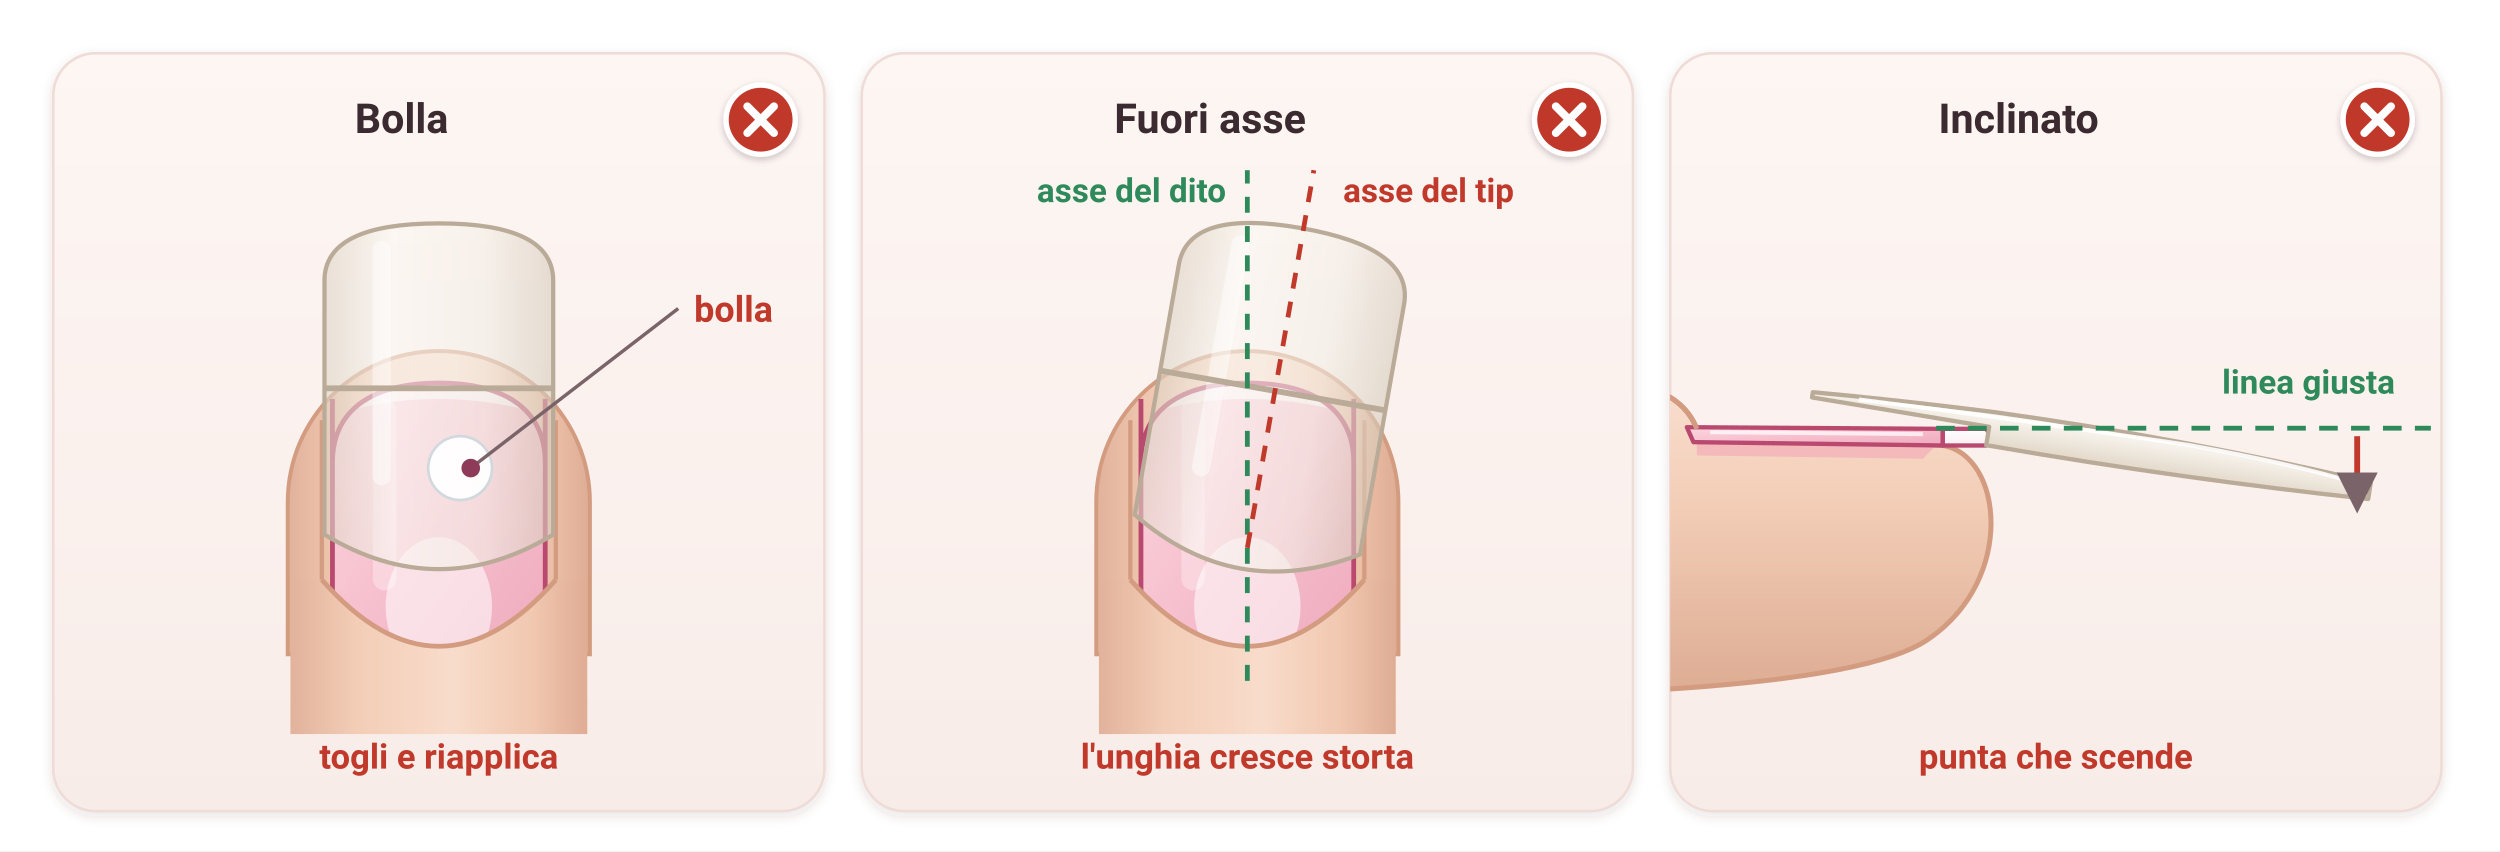
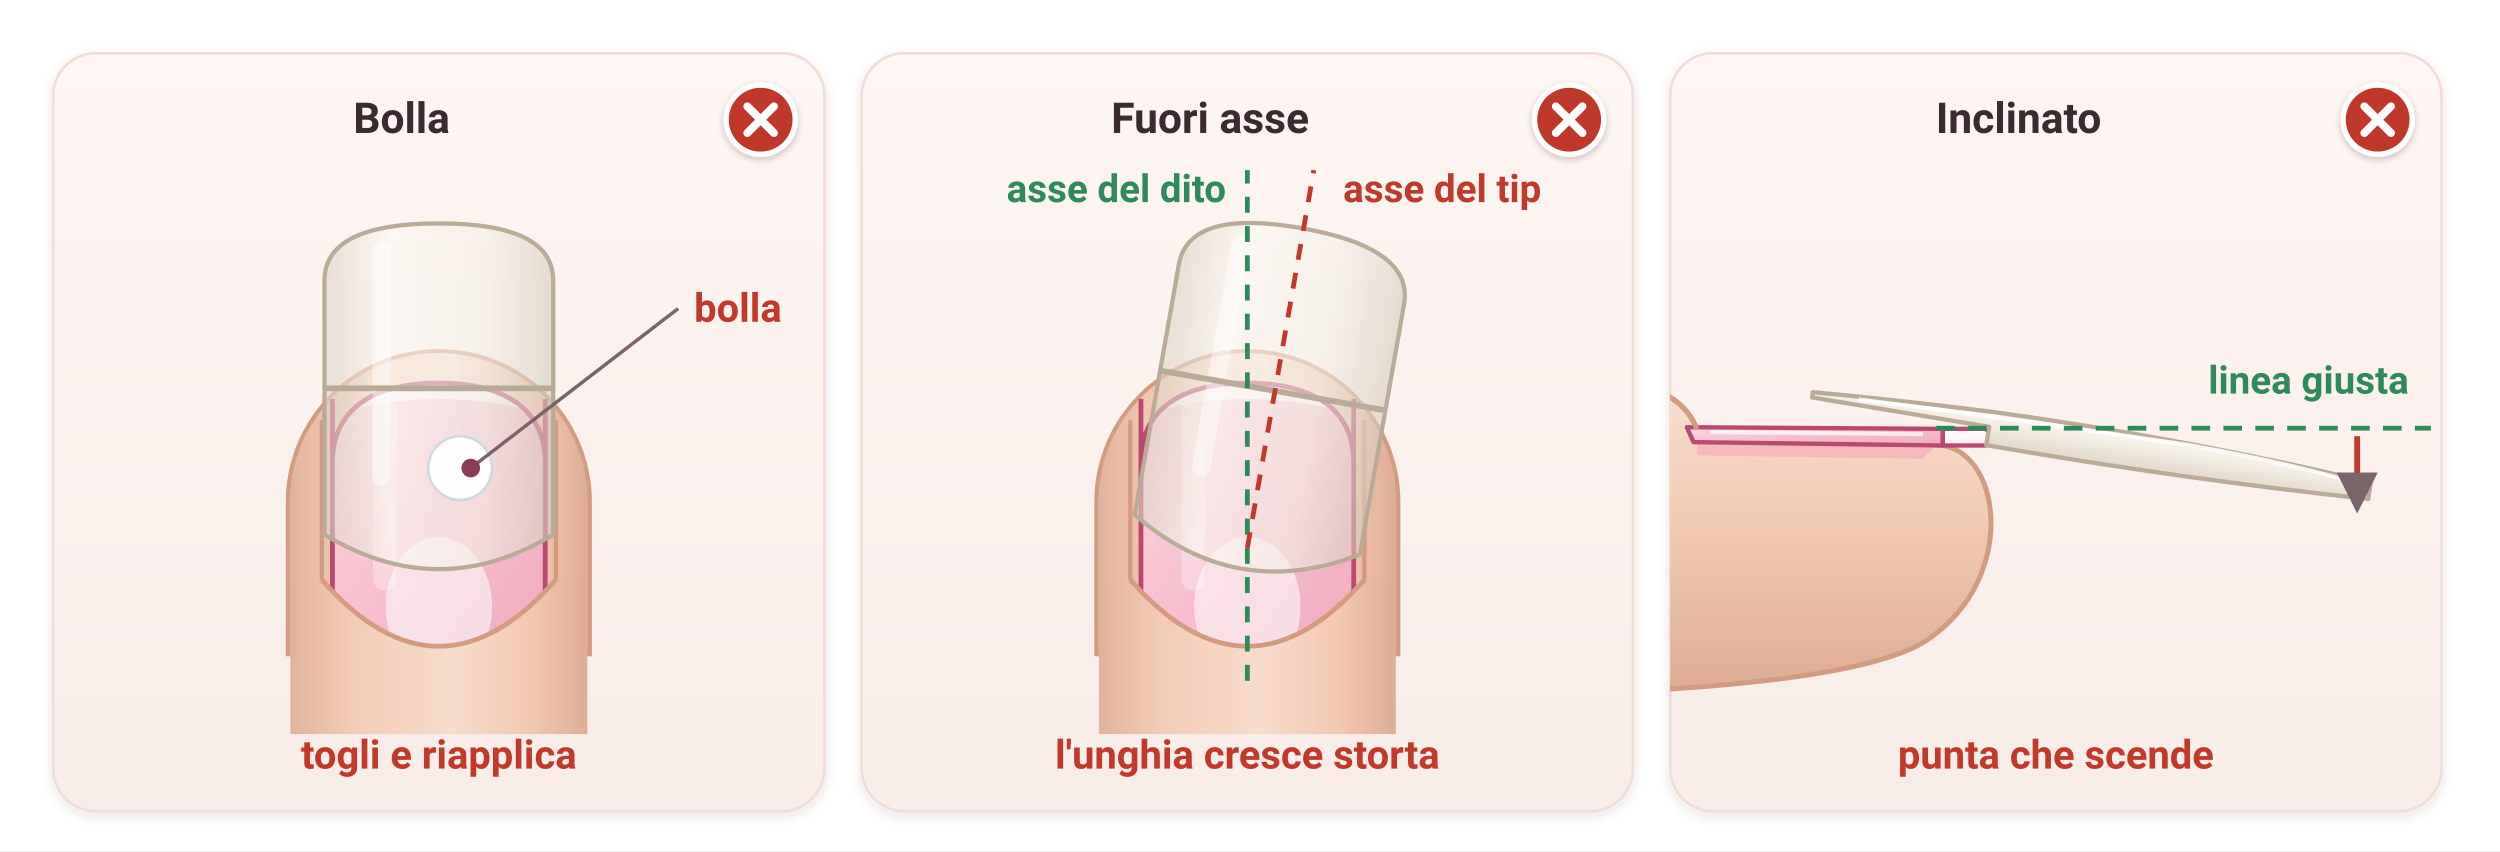
<svg xmlns="http://www.w3.org/2000/svg" viewBox="0 0 940 320" width="940" height="320" font-family="system-ui, -apple-system, 'Segoe UI', Roboto, Arial, sans-serif" role="img">
  <rect width="100%" height="100%" fill="#ffffff" />
  <defs>
    <linearGradient id="nxSkin" x1="0" y1="0" x2="1" y2="0">
      <stop offset="0" stop-color="#e2b29b" />
      <stop offset=".22" stop-color="#f3cdb6" />
      <stop offset=".55" stop-color="#f8dccb" />
      <stop offset=".82" stop-color="#f1c7af" />
      <stop offset="1" stop-color="#dfac94" />
    </linearGradient>
    <linearGradient id="nxNail" x1="0" y1="0" x2="1" y2="1">
      <stop offset="0" stop-color="#fbd6e0" />
      <stop offset=".45" stop-color="#f7c1cf" />
      <stop offset="1" stop-color="#eeaabd" />
    </linearGradient>
    <linearGradient id="nxFree" x1="0" y1="0" x2="0" y2="1">
      <stop offset="0" stop-color="#ffffff" />
      <stop offset="1" stop-color="#fbeef2" />
    </linearGradient>
    <linearGradient id="nxPanel" x1="0" y1="0" x2="0" y2="1">
      <stop offset="0" stop-color="#fdf6f3" />
      <stop offset="1" stop-color="#f8ece8" />
    </linearGradient>
    <filter id="nxSh" x="-5%" y="-5%" width="110%" height="115%">
      <feDropShadow dx="0" dy="1.5" stdDeviation="2.2" flood-color="#5a2a3a" flood-opacity=".13" />
    </filter>
    <filter id="nxShS" x="-20%" y="-20%" width="140%" height="150%">
      <feDropShadow dx="0" dy="1" stdDeviation="1.2" flood-color="#3b2a30" flood-opacity=".25" />
    </filter>
  </defs>
  <defs>
    <linearGradient id="bSkinV" x1="0" y1="0" x2="0" y2="1">
      <stop offset="0" stop-color="#f9e0d1" />
      <stop offset=".4" stop-color="#f3cdb6" />
      <stop offset="1" stop-color="#dcab92" />
    </linearGradient>
    <linearGradient id="bTipG" x1="0" y1="0" x2="1" y2="0">
      <stop offset="0" stop-color="#ddd3c4" />
      <stop offset=".3" stop-color="#fbf8f3" />
      <stop offset=".7" stop-color="#f3eee6" />
      <stop offset="1" stop-color="#d6cbbb" />
    </linearGradient>
    <linearGradient id="bTipV" x1="0" y1="0" x2="0" y2="1">
      <stop offset="0" stop-color="#fbf8f3" />
      <stop offset="1" stop-color="#e2d8c9" />
    </linearGradient>
  </defs>
  <defs>
    <marker id="ar" viewBox="0 0 10 10" refX="8" refY="5" markerWidth="7" markerHeight="7" orient="auto-start-reverse">
      <path d="M0,0 L10,5 L0,10 z" fill="#8e3b5a" />
    </marker>
    <marker id="arw" viewBox="0 0 10 10" refX="8" refY="5" markerWidth="7" markerHeight="7" orient="auto-start-reverse">
      <path d="M0,0 L10,5 L0,10 z" fill="#7a6369" />
    </marker>
  </defs>
  <defs>
    <pattern id="hatchB" width="7" height="7" patternUnits="userSpaceOnUse" patternTransform="rotate(45)">
      <line x1="0" y1="0" x2="0" y2="7" stroke="#c2577a" stroke-width="2.2" opacity="0.55" />
    </pattern>
  </defs>
  <defs>
    <clipPath id="k62">
      <rect x="20" y="20" width="290" height="285" rx="16" />
    </clipPath>
  </defs>
  <rect x="20" y="20" width="290" height="285" rx="16" fill="url(#nxPanel)" stroke="#efdcd6" stroke-width="1" filter="url(#nxSh)" />
  <g clip-path="url(#k62)">
    <path d="M108.2,246.0 L108.2,188.8 A56.8,56.8 0 0 1 221.8,188.8 L221.8,246.0 Z" fill="url(#nxSkin)" stroke="#d39c80" stroke-width="1.5" />
    <defs>
      <clipPath id="c61">
        <path d="M125.0,252.0 L205.0,252.0 L205.0,150.0 L205.0,174.0 C205.0,152.0 187.0,144.0 165.0,144.0 C143.0,144.0 125.0,152.0 125.0,174.0 L125.0,150.0 Z" />
      </clipPath>
    </defs>
    <path d="M125.0,252.0 L205.0,252.0 L205.0,150.0 L205.0,174.0 C205.0,152.0 187.0,144.0 165.0,144.0 C143.0,144.0 125.0,152.0 125.0,174.0 L125.0,150.0 Z" fill="url(#nxNail)" />
    <ellipse cx="165.0" cy="228.0" rx="20.0" ry="26.0" fill="#fff" opacity=".55" clip-path="url(#c61)" />
    <path d="M119.0,158.0 Q165.0,142.0 211.0,158.0 L211.0,84.0 L119.0,84.0 Z" fill="url(#nxFree)" clip-path="url(#c61)" />
    <rect x="140.2" y="150.0" width="8.8" height="72.0" rx="4.4" fill="#fff" opacity=".32" clip-path="url(#c61)" />
    <path d="M125.0,252.0 L205.0,252.0 L205.0,150.0 L205.0,174.0 C205.0,152.0 187.0,144.0 165.0,144.0 C143.0,144.0 125.0,152.0 125.0,174.0 L125.0,150.0 Z" fill="none" stroke="#b9496f" stroke-width="1.8" />
    <path d="M109.2,218.0 L121.0,218.0 Q165.0,268.0 209.0,218.0 L220.8,218.0 L220.8,276.0 L109.2,276.0 Z" fill="url(#nxSkin)" />
    <path d="M121.0,218.0 Q165.0,268.0 209.0,218.0" fill="none" stroke="#d39c80" stroke-width="1.8" />
    <path d="M121.0,218.0 L121.0,158.0" stroke="#d39c80" stroke-width="1.6" />
    <path d="M209.0,218.0 L209.0,158.0" stroke="#d39c80" stroke-width="1.6" />
    <path d="M122.0,201.0 L122.0,105.5 Q122.0,84.0 165.0,84.0 Q208.0,84.0 208.0,105.5 L208.0,201.0 Q165.0,227.0 122.0,201.0 Z" fill="url(#bTipG)" fill-opacity="0.60" stroke="#b9ab98" stroke-width="1.6" />
    <path d="M143.5,94.0 L143.5,179.0" stroke="#fff" stroke-width="6.9" stroke-linecap="round" opacity="0.45" />
    <line x1="122.0" y1="146.0" x2="208.0" y2="146.0" stroke="#b9ab98" stroke-width="2.2" />
    <circle cx="173.0" cy="176.0" r="12" fill="#fff" opacity=".95" stroke="#cfd8de" />
    <line x1="177.0" y1="176.0" x2="255.0" y2="116.0" stroke="#7a6369" stroke-width="1.3" />
    <circle cx="177.0" cy="176.0" r="3.5" fill="#8e3b5a" />
-     <text x="261.0" y="121.0" font-size="13.5" text-anchor="start" font-weight="600" fill="#c0392b">bolla</text>
+     <text x="261.0" y="121.0" font-size="15" text-anchor="start" font-weight="600" fill="#c0392b">bolla</text>
  </g>
-   <text x="151.0" y="50.0" font-size="15.5" text-anchor="middle" font-weight="700" fill="#3b2a30">Bolla</text>
+   <text x="151.0" y="50.0" font-size="16.0" text-anchor="middle" font-weight="700" fill="#3b2a30">Bolla</text>
  <circle cx="286.0" cy="45.0" r="13" fill="#c0392b" stroke="#fff" stroke-width="2" filter="url(#nxShS)" />
  <path d="M281.0,40.0 l10,10 M291.0,40.0 l-10,10" stroke="#fff" stroke-width="3" stroke-linecap="round" />
-   <text x="165.0" y="289.0" font-size="13" text-anchor="middle" font-weight="700" fill="#c0392b">togli e riapplica</text>
+   <text x="165.0" y="289.0" font-size="15" text-anchor="middle" font-weight="700" fill="#c0392b">togli e riapplica</text>
  <defs>
    <clipPath id="k64">
      <rect x="324" y="20" width="290" height="285" rx="16" />
    </clipPath>
  </defs>
  <rect x="324" y="20" width="290" height="285" rx="16" fill="url(#nxPanel)" stroke="#efdcd6" stroke-width="1" filter="url(#nxSh)" />
  <g clip-path="url(#k64)">
    <path d="M412.2,246.0 L412.2,188.8 A56.8,56.8 0 0 1 525.8,188.8 L525.8,246.0 Z" fill="url(#nxSkin)" stroke="#d39c80" stroke-width="1.5" />
    <defs>
      <clipPath id="c63">
        <path d="M429.0,252.0 L509.0,252.0 L509.0,150.0 L509.0,174.0 C509.0,152.0 491.0,144.0 469.0,144.0 C447.0,144.0 429.0,152.0 429.0,174.0 L429.0,150.0 Z" />
      </clipPath>
    </defs>
    <path d="M429.0,252.0 L509.0,252.0 L509.0,150.0 L509.0,174.0 C509.0,152.0 491.0,144.0 469.0,144.0 C447.0,144.0 429.0,152.0 429.0,174.0 L429.0,150.0 Z" fill="url(#nxNail)" />
    <ellipse cx="469.0" cy="228.0" rx="20.0" ry="26.0" fill="#fff" opacity=".55" clip-path="url(#c63)" />
    <path d="M423.0,158.0 Q469.0,142.0 515.0,158.0 L515.0,84.0 L423.0,84.0 Z" fill="url(#nxFree)" clip-path="url(#c63)" />
    <rect x="444.2" y="150.0" width="8.8" height="72.0" rx="4.4" fill="#fff" opacity=".32" clip-path="url(#c63)" />
    <path d="M429.0,252.0 L509.0,252.0 L509.0,150.0 L509.0,174.0 C509.0,152.0 491.0,144.0 469.0,144.0 C447.0,144.0 429.0,152.0 429.0,174.0 L429.0,150.0 Z" fill="none" stroke="#b9496f" stroke-width="1.8" />
    <path d="M413.2,218.0 L425.0,218.0 Q469.0,268.0 513.0,218.0 L524.8,218.0 L524.8,276.0 L413.2,276.0 Z" fill="url(#nxSkin)" />
    <path d="M425.0,218.0 Q469.0,268.0 513.0,218.0" fill="none" stroke="#d39c80" stroke-width="1.8" />
    <path d="M425.0,218.0 L425.0,158.0" stroke="#d39c80" stroke-width="1.6" />
    <path d="M513.0,218.0 L513.0,158.0" stroke="#d39c80" stroke-width="1.6" />
    <g transform="rotate(10.0 469.0 201.0)">
      <path d="M426.0,201.0 L426.0,105.5 Q426.0,84.0 469.0,84.0 Q512.0,84.0 512.0,105.5 L512.0,201.0 Q469.0,227.0 426.0,201.0 Z" fill="url(#bTipG)" fill-opacity="0.60" stroke="#b9ab98" stroke-width="1.6" />
      <path d="M447.5,94.0 L447.5,179.0" stroke="#fff" stroke-width="6.9" stroke-linecap="round" opacity="0.45" />
      <line x1="426.0" y1="146.0" x2="512.0" y2="146.0" stroke="#b9ab98" stroke-width="2.2" />
    </g>
    <line x1="469.0" y1="256.0" x2="469.0" y2="64.0" stroke="#2f8a5b" stroke-width="1.8" stroke-dasharray="6 5" />
    <line x1="469.0" y1="206.0" x2="494.0" y2="64.0" stroke="#c0392b" stroke-width="1.8" stroke-dasharray="6 5" />
-     <text x="461.0" y="76.0" font-size="12.5" text-anchor="end" font-weight="700" fill="#2f8a5b">asse del dito</text>
-     <text x="505.0" y="76.0" font-size="12.5" text-anchor="start" font-weight="700" fill="#c0392b">asse del tip</text>
+     <text x="461.0" y="76.0" font-size="14.5" text-anchor="end" font-weight="700" fill="#2f8a5b">asse del dito</text>
+     <text x="505.0" y="76.0" font-size="14.5" text-anchor="start" font-weight="700" fill="#c0392b">asse del tip</text>
  </g>
-   <text x="455.0" y="50.0" font-size="15.5" text-anchor="middle" font-weight="700" fill="#3b2a30">Fuori asse</text>
+   <text x="455.0" y="50.0" font-size="16.0" text-anchor="middle" font-weight="700" fill="#3b2a30">Fuori asse</text>
  <circle cx="590.0" cy="45.0" r="13" fill="#c0392b" stroke="#fff" stroke-width="2" filter="url(#nxShS)" />
  <path d="M585.0,40.0 l10,10 M595.0,40.0 l-10,10" stroke="#fff" stroke-width="3" stroke-linecap="round" />
-   <text x="469.0" y="289.0" font-size="13" text-anchor="middle" font-weight="700" fill="#c0392b">l'unghia cresce storta</text>
+   <text x="469.0" y="289.0" font-size="15" text-anchor="middle" font-weight="700" fill="#c0392b">l'unghia cresce storta</text>
  <defs>
    <clipPath id="k65">
      <rect x="628" y="20" width="290" height="285" rx="16" />
    </clipPath>
  </defs>
  <rect x="628" y="20" width="290" height="285" rx="16" fill="url(#nxPanel)" stroke="#efdcd6" stroke-width="1" filter="url(#nxSh)" />
  <g clip-path="url(#k65)">
    <g transform="translate(748.0,160.0) scale(1.250)">
      <path d="M-210.0,-12.0 C-160.0,-15.0 -118.0,-16.0 -104.0,-12.0 C-94.0,-9.0 -90.0,-4.0 -88.0,1.0 L-14.0,6.0 C4.0,9.0 8.0,46.0 -18.0,64.0 C-40.0,80.0 -130.0,82.0 -210.0,82.0 L-210.0,82.0 Z" fill="url(#bSkinV)" stroke="#d39c80" stroke-width="1.5" stroke-linejoin="round" />
      <path d="M-192.0,-11.0 q8,6 4,14 M-184.0,-11.0 q8,6 4,14" fill="none" stroke="#d39c80" stroke-width="1.1" opacity=".6" />
      <path d="M-88.0,5.0 L-16.0,6.0 L-20.0,10.0 L-88.0,9.0 Z" fill="#f2a3b6" opacity=".55" />
      <path d="M-91.0,0.5 L-14.0,1.0 L-14.0,6.0 L-89.0,5.0 Z" fill="url(#nxNail)" stroke="#b9496f" stroke-width="1.3" stroke-linejoin="round" />
      <path d="M-14.0,1.0 L-1.0,1.0 Q1.0,3.5 -1.0,6.0 L-14.0,6.0 Z" fill="url(#nxFree)" stroke="#b9496f" stroke-width="1.3" stroke-linejoin="round" />
      <line x1="-84.0" y1="2.0" x2="-20.0" y2="2.6" stroke="#fff" stroke-width="1.2" opacity=".7" />
      <path d="M-104.0,-12.0 C-94.0,-9.0 -90.0,-4.0 -88.0,1.0" fill="none" stroke="#d39c80" stroke-width="1.5" />
      <g transform="rotate(9.0 0.0 0.0)">
        <path d="M-54,0 L-54,-1.6 Q-30,-3.2 0,-4.2 Q60,-5.4 116,-1 L116,4 Q60,6.8 2,6 L0,6 L0,0.4 Z" fill="url(#bTipV)" stroke="#b9ab98" stroke-width="1.3" stroke-linejoin="round" />
        <path d="M-40,-1.6 Q0,-3 60,-3.6 Q90,-3 110,-0.4" fill="none" stroke="#fff" stroke-width="1.2" opacity=".9" />
      </g>
    </g>
    <line x1="728.0" y1="161.0" x2="914.0" y2="161.0" stroke="#2f8a5b" stroke-width="1.8" stroke-dasharray="7 5" />
-     <text x="868.0" y="148.0" font-size="12.5" text-anchor="middle" font-weight="700" fill="#2f8a5b">linea giusta</text>
+     <text x="868.0" y="148.0" font-size="14.5" text-anchor="middle" font-weight="700" fill="#2f8a5b">linea giusta</text>
    <line x1="886.3" y1="164.0" x2="886.3" y2="190.0" stroke="#c0392b" stroke-width="2.2" marker-end="url(#arw)" />
  </g>
-   <text x="759.0" y="50.0" font-size="15.5" text-anchor="middle" font-weight="700" fill="#3b2a30">Inclinato</text>
+   <text x="759.0" y="50.0" font-size="16.0" text-anchor="middle" font-weight="700" fill="#3b2a30">Inclinato</text>
  <circle cx="894.0" cy="45.0" r="13" fill="#c0392b" stroke="#fff" stroke-width="2" filter="url(#nxShS)" />
  <path d="M889.0,40.0 l10,10 M899.0,40.0 l-10,10" stroke="#fff" stroke-width="3" stroke-linecap="round" />
-   <text x="773.0" y="289.0" font-size="13" text-anchor="middle" font-weight="700" fill="#c0392b">punta che scende</text>
+   <text x="773.0" y="289.0" font-size="15" text-anchor="middle" font-weight="700" fill="#c0392b">punta che scende</text>
</svg>
